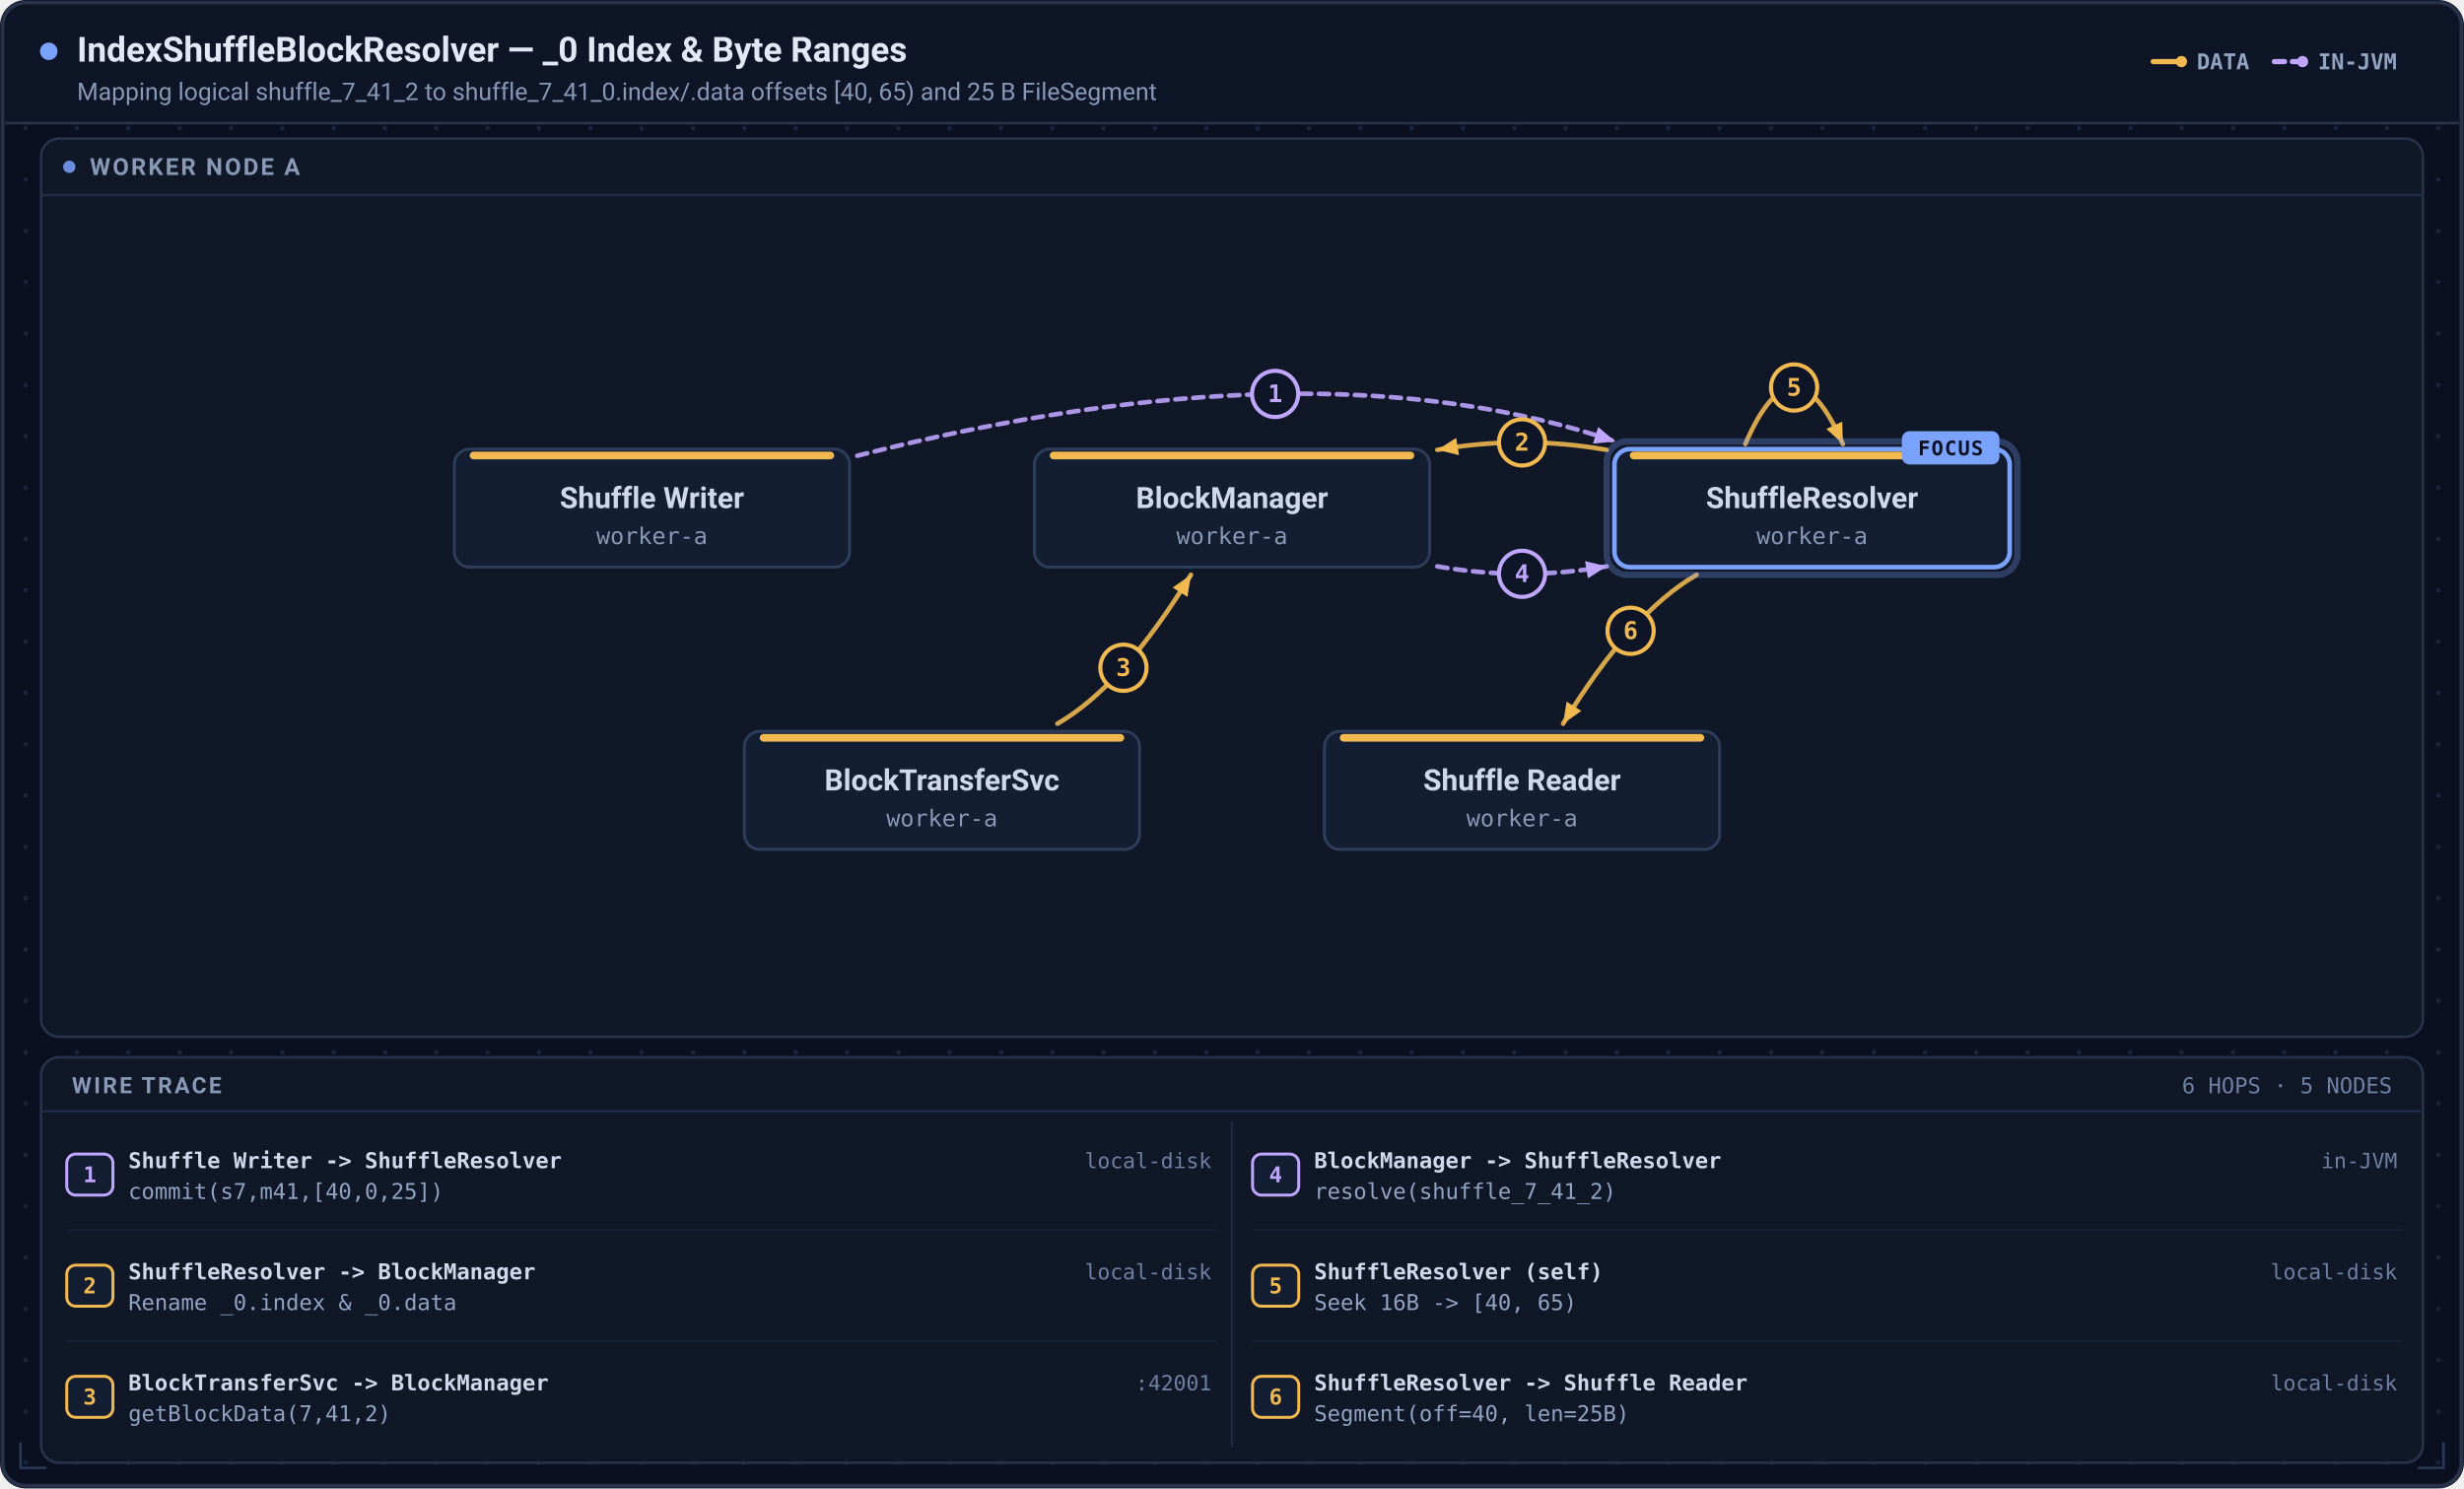
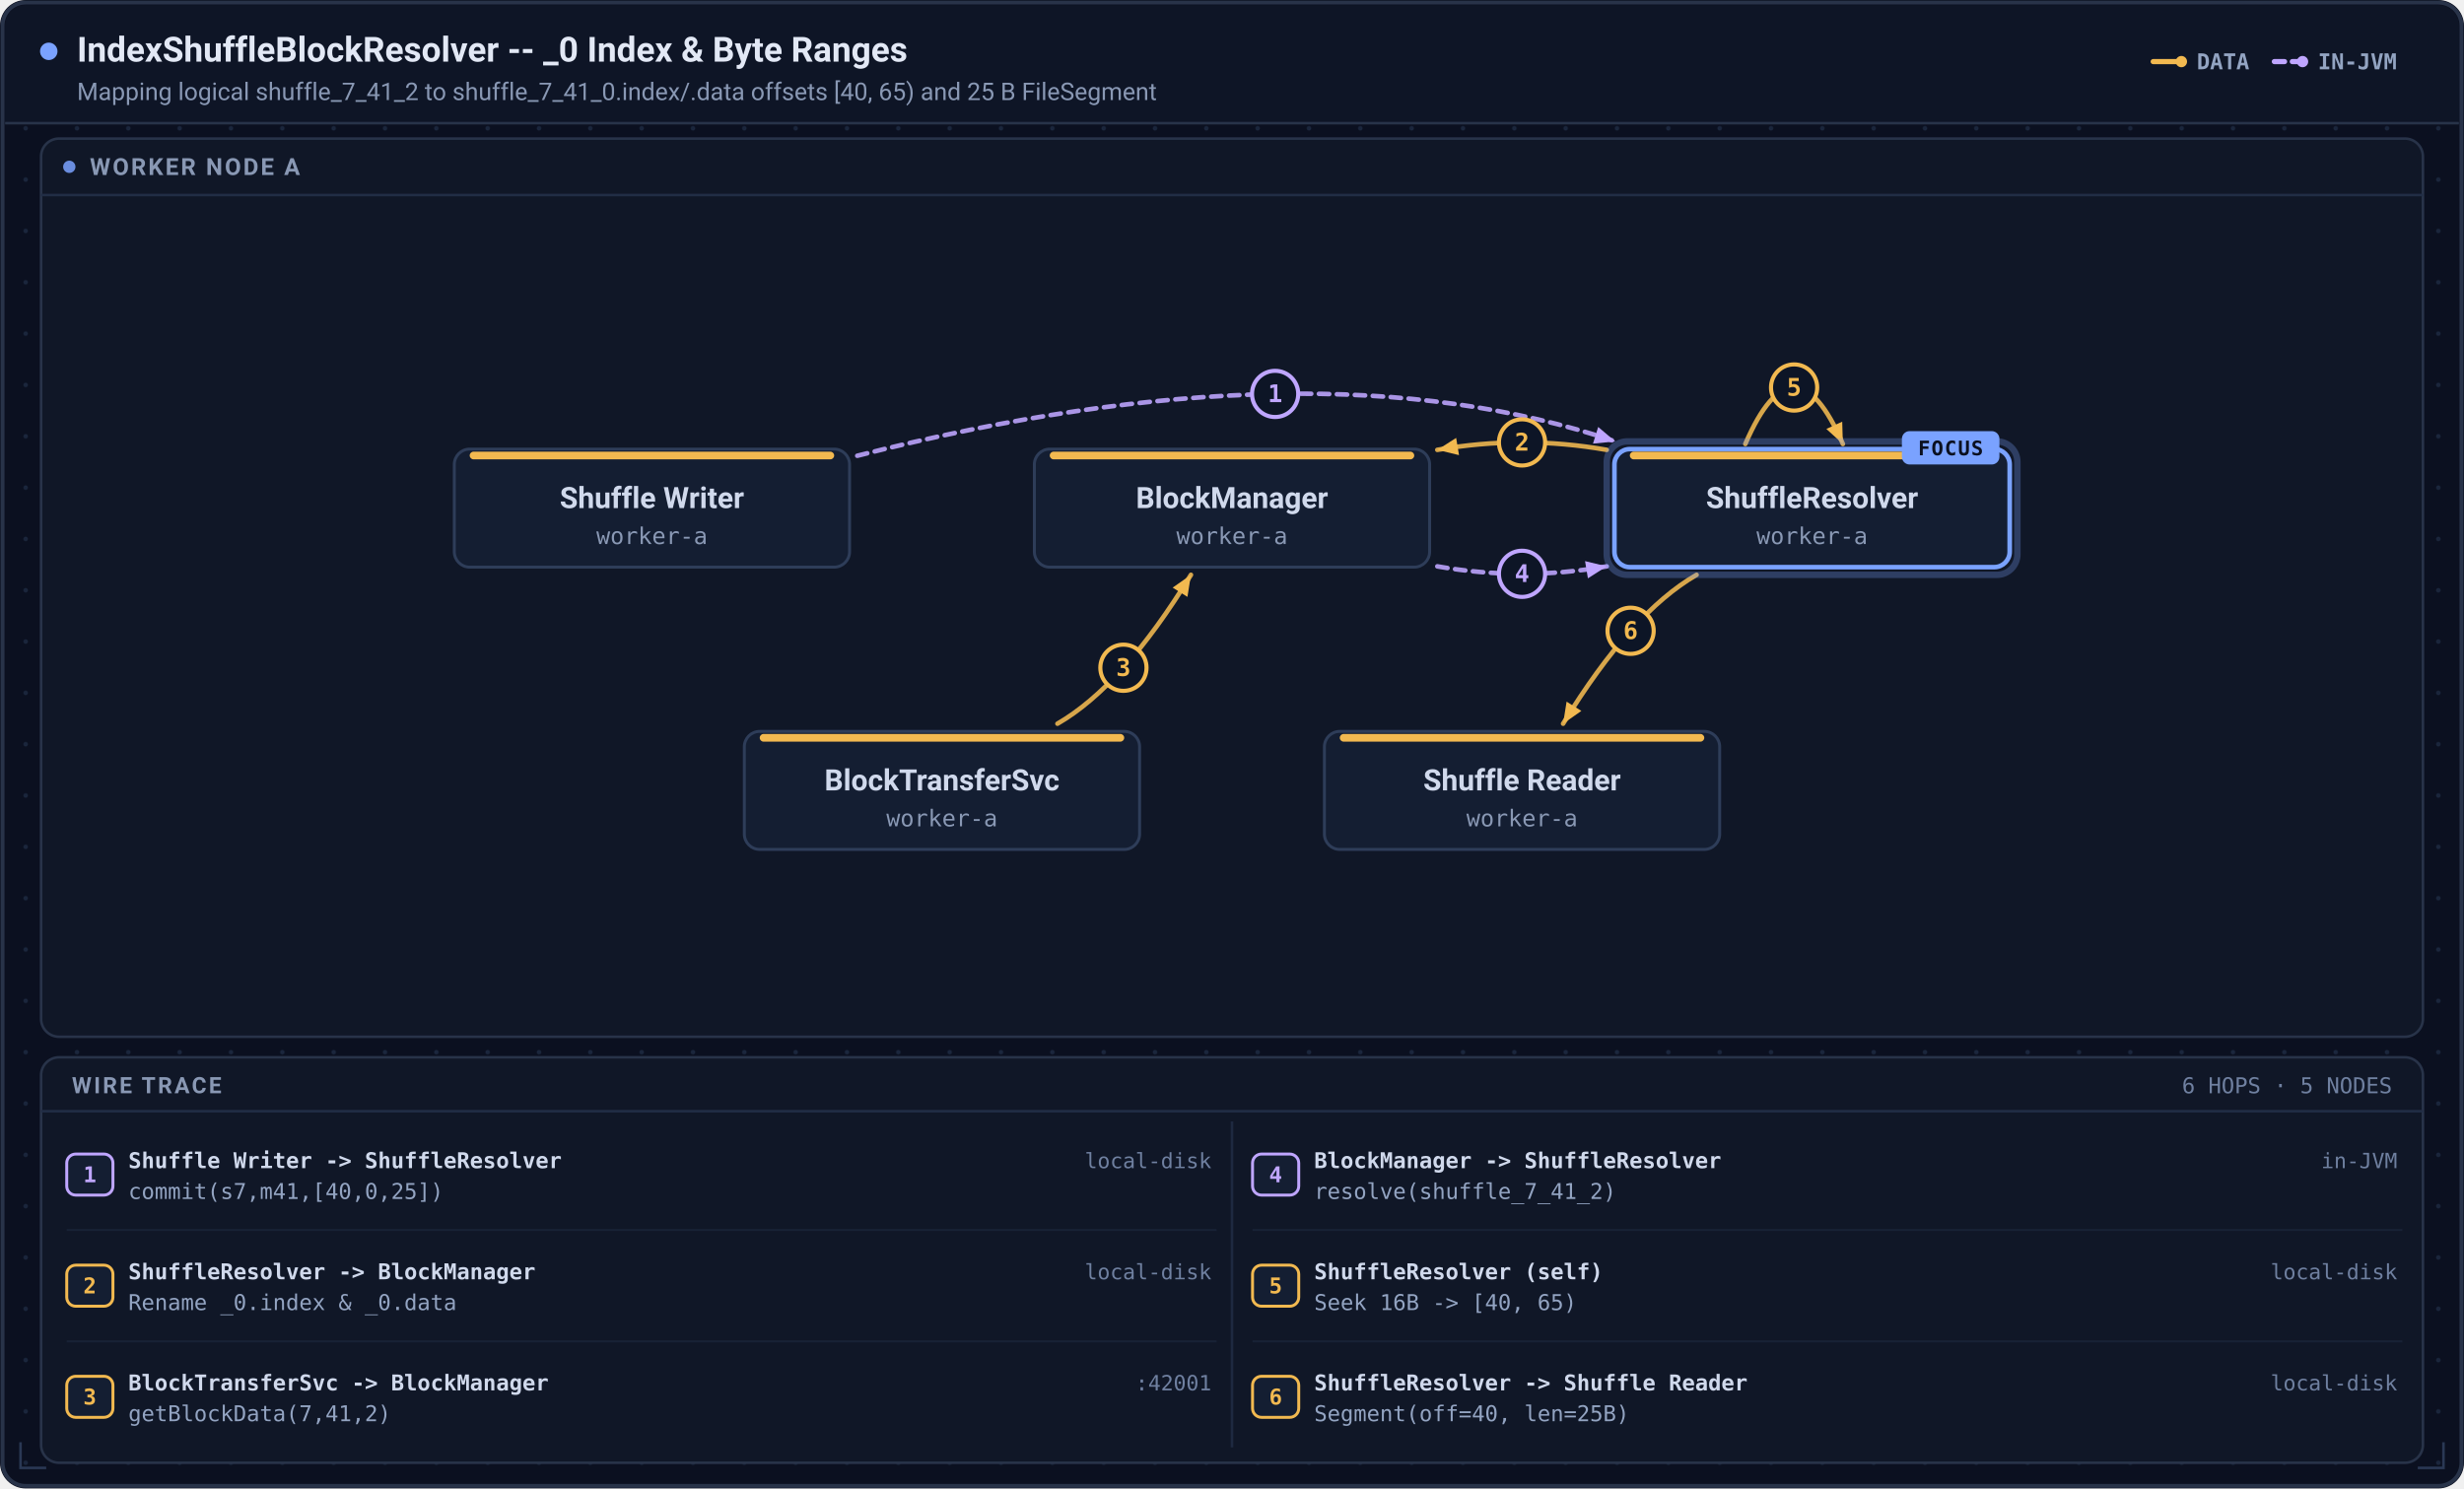
<svg xmlns="http://www.w3.org/2000/svg" width="960" height="580" viewBox="0 0 960 580" role="img" aria-labelledby="topo-title" aria-describedby="topo-desc">
  <defs>
    <pattern id="bp-grid" width="20" height="20" patternUnits="userSpaceOnUse">
      <circle cx="10" cy="10" r="0.9" fill="#1a253b" />
    </pattern>
  </defs>
  <style>
.f-sans { font-family: system-ui, -apple-system, 'Segoe UI', Roboto, Helvetica, Arial, sans-serif; }
.f-mono { font-family: ui-monospace, 'Cascadia Code', 'SFMono-Regular', Menlo, Consolas, monospace; }
@keyframes packet-travel {
  0% { transform: translate(334px, 177.6px); color: #bfa6ff; opacity: 0; }
  0.67% { transform: translate(334px, 177.6px); color: #bfa6ff; opacity: 1; }
  5.17% { transform: translate(444.9px, 156.9px); color: #bfa6ff; opacity: 1; }
  9.67% { transform: translate(545.3px, 155px); color: #bfa6ff; opacity: 1; }
  14.17% { transform: translate(629.3px, 172px); color: #bfa6ff; opacity: 1; }
  15.33% { transform: translate(629.3px, 172px); color: #bfa6ff; opacity: 0; }
  16.00% { transform: translate(626px, 175.3px); color: #f2b950; opacity: 0; }
  17.33% { transform: translate(626px, 175.3px); color: #f2b950; opacity: 1; }
  21.83% { transform: translate(604.2px, 172.8px); color: #f2b950; opacity: 1; }
  26.33% { transform: translate(581.8px, 172.8px); color: #f2b950; opacity: 1; }
  30.83% { transform: translate(560px, 175.3px); color: #f2b950; opacity: 1; }
  32.00% { transform: translate(560px, 175.3px); color: #f2b950; opacity: 0; }
  32.67% { transform: translate(412px, 282px); color: #f2b950; opacity: 0; }
  34.00% { transform: translate(412px, 282px); color: #f2b950; opacity: 1; }
  38.50% { transform: translate(428.9px, 269.2px); color: #f2b950; opacity: 1; }
  43.00% { transform: translate(446.6px, 249.5px); color: #f2b950; opacity: 1; }
  47.50% { transform: translate(464px, 224px); color: #f2b950; opacity: 1; }
  48.67% { transform: translate(464px, 224px); color: #f2b950; opacity: 0; }
  49.33% { transform: translate(560px, 220.7px); color: #bfa6ff; opacity: 0; }
  50.67% { transform: translate(560px, 220.7px); color: #bfa6ff; opacity: 1; }
  55.17% { transform: translate(581.8px, 223.2px); color: #bfa6ff; opacity: 1; }
  59.67% { transform: translate(604.2px, 223.2px); color: #bfa6ff; opacity: 1; }
  64.17% { transform: translate(626px, 220.7px); color: #bfa6ff; opacity: 1; }
  65.33% { transform: translate(626px, 220.7px); color: #bfa6ff; opacity: 0; }
  66.00% { transform: translate(680px, 173px); color: #f2b950; opacity: 0; }
  67.33% { transform: translate(680px, 173px); color: #f2b950; opacity: 1; }
  71.83% { transform: translate(692.5px, 153.5px); color: #f2b950; opacity: 1; }
  76.33% { transform: translate(705.5px, 153.5px); color: #f2b950; opacity: 1; }
  80.83% { transform: translate(718px, 173px); color: #f2b950; opacity: 1; }
  82.00% { transform: translate(718px, 173px); color: #f2b950; opacity: 0; }
  82.67% { transform: translate(661px, 224px); color: #f2b950; opacity: 0; }
  84.00% { transform: translate(661px, 224px); color: #f2b950; opacity: 1; }
  88.50% { transform: translate(644.1px, 236.8px); color: #f2b950; opacity: 1; }
  93.00% { transform: translate(626.4px, 256.5px); color: #f2b950; opacity: 1; }
  97.50% { transform: translate(609px, 282px); color: #f2b950; opacity: 1; }
  98.67% { transform: translate(609px, 282px); color: #f2b950; opacity: 0; }
  100% { transform: translate(334px, 177.6px); color: #bfa6ff; opacity: 0; }
}
#packet-orb {
  opacity: 0;
  animation: packet-travel 9s linear infinite;
}
@media (prefers-reduced-motion: reduce) {
  #packet-orb { display: none; animation: none; }
}
</style>
  <rect x="0" y="0" width="960" height="580" rx="10" fill="#0b1020" />
  <rect x="1" y="1" width="958" height="578" rx="9" fill="url(#bp-grid)" />
  <rect x="1" y="1" width="958" height="578" rx="9" fill="none" stroke="#283349" stroke-width="1.5" />
  <g stroke="#344666" stroke-width="1" fill="none" opacity="0.75">
    <path d="M 8 18 V 8 H 18" />
    <path d="M 942 8 H 952 V 18" />
    <path d="M 8 562 V 572 H 18" />
    <path d="M 942 572 H 952 V 562" />
  </g>
  <g class="header-band">
    <path d="M 10 2 H 950 A 8 8 0 0 1 958 10 V 48 H 2 V 10 A 8 8 0 0 1 10 2 Z" fill="#0e1526" />
    <line x1="2" y1="48" x2="958" y2="48" stroke="#283349" stroke-width="1" />
    <circle cx="19" cy="20" r="3.4" fill="#7aa2ff" />
-     <text class="f-sans" x="30" y="24" fill="#e2e8f5" font-size="13.5" font-weight="700">IndexShuffleBlockResolver — _0 Index &amp; Byte Ranges</text>
+     <text class="f-sans" x="30" y="24" fill="#e2e8f5" font-size="13.5" font-weight="700">IndexShuffleBlockResolver -- _0 Index &amp; Byte Ranges</text>
    <text class="f-sans" x="30" y="39" fill="#8998b4" font-size="9.5">Mapping logical shuffle_7_41_2 to shuffle_7_41_0.index/.data offsets [40, 65) and 25 B FileSegment</text>
    <g class="channel-legend">
      <line x1="838.9" y1="24" x2="849.9" y2="24" stroke="#f2b950" stroke-width="2" stroke-linecap="round" />
      <circle cx="849.9" cy="24" r="2.2" fill="#f2b950" />
      <text class="f-mono" x="855.9" y="27" fill="#93a4c2" font-size="8.5" font-weight="600">DATA</text>
      <line x1="886.1" y1="24" x2="897.1" y2="24" stroke="#bfa6ff" stroke-width="2" stroke-dasharray="4 3" stroke-linecap="round" />
      <circle cx="897.1" cy="24" r="2.2" fill="#bfa6ff" />
      <text class="f-mono" x="903.1" y="27" fill="#93a4c2" font-size="8.5" font-weight="600">IN-JVM</text>
    </g>
  </g>
  <g class="topology-stage">
    <g class="host-zone" data-zone="worker-node-a">
      <rect x="16" y="54" width="928" height="350" rx="7" fill="#101727" stroke="#283349" stroke-width="1" />
      <line x1="16" y1="76" x2="944" y2="76" stroke="#212d45" stroke-width="1" />
      <circle cx="27" cy="65" r="2.4" fill="#7aa2ff" fill-opacity="0.85" />
      <text class="f-sans" x="35" y="68.2" fill="#8998b4" font-size="9.2" font-weight="700" letter-spacing="0.09em">WORKER NODE A</text>
    </g>
    <g class="topo-edge" data-from="shuffle-writer" data-to="shuffle-block-resolver">
      <path d="M 334 177.6 Q 512 132.2 629.3 172" fill="none" stroke="#bfa6ff" stroke-width="1.8" stroke-opacity="0.88" stroke-dasharray="4 3" stroke-linecap="round" />
      <polygon points="-8,-3.4 0,0 -8,3.4" fill="#bfa6ff" transform="translate(629.3, 172) rotate(17.3)" />
    </g>
    <g class="topo-edge" data-from="shuffle-block-resolver" data-to="block-manager">
      <path d="M 626 175.3 Q 593 169.5 560 175.3" fill="none" stroke="#f2b950" stroke-width="1.8" stroke-opacity="0.88" stroke-linecap="round" />
      <polygon points="-8,-3.4 0,0 -8,3.4" fill="#f2b950" transform="translate(560, 175.3) rotate(170.6)" />
    </g>
    <g class="topo-edge" data-from="block-transfer-service" data-to="block-manager">
      <path d="M 412 282 Q 437.5 267.3 464 224" fill="none" stroke="#f2b950" stroke-width="1.8" stroke-opacity="0.88" stroke-linecap="round" />
      <polygon points="-8,-3.4 0,0 -8,3.4" fill="#f2b950" transform="translate(464, 224) rotate(-58)" />
    </g>
    <g class="topo-edge" data-from="block-manager" data-to="shuffle-block-resolver">
      <path d="M 560 220.7 Q 593 226.5 626 220.7" fill="none" stroke="#bfa6ff" stroke-width="1.8" stroke-opacity="0.88" stroke-dasharray="4 3" stroke-linecap="round" />
      <polygon points="-8,-3.4 0,0 -8,3.4" fill="#bfa6ff" transform="translate(626, 220.7) rotate(-9.4)" />
    </g>
    <g class="topo-edge" data-from="shuffle-block-resolver" data-to="shuffle-block-resolver">
      <path d="M 680 173 Q 699 129 718 173" fill="none" stroke="#f2b950" stroke-width="1.8" stroke-opacity="0.88" stroke-linecap="round" />
      <polygon points="-8,-3.4 0,0 -8,3.4" fill="#f2b950" transform="translate(718, 173) rotate(65.3)" />
    </g>
    <g class="topo-edge" data-from="shuffle-block-resolver" data-to="shuffle-reader">
      <path d="M 661 224 Q 635.5 238.7 609 282" fill="none" stroke="#f2b950" stroke-width="1.8" stroke-opacity="0.88" stroke-linecap="round" />
      <polygon points="-8,-3.4 0,0 -8,3.4" fill="#f2b950" transform="translate(609, 282) rotate(122)" />
    </g>
    <g class="topo-node" data-id="shuffle-writer">
      <rect x="177" y="175" width="154" height="46" rx="6" fill="#141e32" stroke="#2e3d59" stroke-width="1.15" />
      <rect x="183" y="176" width="142" height="3" rx="1.5" fill="#f2b950" />
      <text class="f-sans" x="254" y="198" text-anchor="middle" fill="#d0d9ec" font-size="11.5" font-weight="700">Shuffle Writer</text>
      <text class="f-mono" x="254" y="212" text-anchor="middle" fill="#8998b4" font-size="9">worker-a</text>
    </g>
    <g class="topo-node" data-id="block-manager">
      <rect x="403" y="175" width="154" height="46" rx="6" fill="#141e32" stroke="#2e3d59" stroke-width="1.15" />
      <rect x="409" y="176" width="142" height="3" rx="1.5" fill="#f2b950" />
      <text class="f-sans" x="480" y="198" text-anchor="middle" fill="#d0d9ec" font-size="11.5" font-weight="700">BlockManager</text>
      <text class="f-mono" x="480" y="212" text-anchor="middle" fill="#8998b4" font-size="9">worker-a</text>
    </g>
    <g class="topo-node" data-id="shuffle-block-resolver">
      <rect x="626" y="172" width="160" height="52" rx="8" fill="none" stroke="#7aa2ff" stroke-opacity="0.28" stroke-width="2.5" />
      <rect x="629" y="175" width="154" height="46" rx="6" fill="#141e32" stroke="#7aa2ff" stroke-width="1.8" />
      <rect x="635" y="176" width="142" height="3" rx="1.5" fill="#f2b950" />
      <text class="f-sans" x="706" y="198" text-anchor="middle" fill="#d0d9ec" font-size="11.5" font-weight="700">ShuffleResolver</text>
      <text class="f-mono" x="706" y="212" text-anchor="middle" fill="#8998b4" font-size="9">worker-a</text>
      <g transform="translate(741, 168)">
        <rect x="0" y="0" width="38" height="13" rx="3" fill="#7aa2ff" />
        <text class="f-mono" x="19" y="9.4" text-anchor="middle" fill="#0b1020" font-size="7.8" font-weight="700" letter-spacing="0.06em">FOCUS</text>
      </g>
    </g>
    <g class="topo-node" data-id="block-transfer-service">
      <rect x="290" y="285" width="154" height="46" rx="6" fill="#141e32" stroke="#2e3d59" stroke-width="1.15" />
      <rect x="296" y="286" width="142" height="3" rx="1.5" fill="#f2b950" />
      <text class="f-sans" x="367" y="308" text-anchor="middle" fill="#d0d9ec" font-size="11.5" font-weight="700">BlockTransferSvc</text>
      <text class="f-mono" x="367" y="322" text-anchor="middle" fill="#8998b4" font-size="9">worker-a</text>
    </g>
    <g class="topo-node" data-id="shuffle-reader">
      <rect x="516" y="285" width="154" height="46" rx="6" fill="#141e32" stroke="#2e3d59" stroke-width="1.15" />
      <rect x="522" y="286" width="142" height="3" rx="1.5" fill="#f2b950" />
      <text class="f-sans" x="593" y="308" text-anchor="middle" fill="#d0d9ec" font-size="11.5" font-weight="700">Shuffle Reader</text>
      <text class="f-mono" x="593" y="322" text-anchor="middle" fill="#8998b4" font-size="9">worker-a</text>
    </g>
    <g class="hop-badge" data-hop="1">
      <circle cx="496.8" cy="153.5" r="9" fill="#0d1526" stroke="#bfa6ff" stroke-width="1.6" />
      <text class="f-mono" x="496.8" y="156.7" text-anchor="middle" fill="#bfa6ff" font-size="9.5" font-weight="700">1</text>
    </g>
    <g class="hop-badge" data-hop="2">
      <circle cx="593" cy="172.4" r="9" fill="#0d1526" stroke="#f2b950" stroke-width="1.6" />
      <text class="f-mono" x="593" y="175.6" text-anchor="middle" fill="#f2b950" font-size="9.5" font-weight="700">2</text>
    </g>
    <g class="hop-badge" data-hop="3">
      <circle cx="437.7" cy="260.2" r="9" fill="#0d1526" stroke="#f2b950" stroke-width="1.6" />
      <text class="f-mono" x="437.7" y="263.4" text-anchor="middle" fill="#f2b950" font-size="9.5" font-weight="700">3</text>
    </g>
    <g class="hop-badge" data-hop="4">
      <circle cx="593" cy="223.6" r="9" fill="#0d1526" stroke="#bfa6ff" stroke-width="1.6" />
      <text class="f-mono" x="593" y="226.8" text-anchor="middle" fill="#bfa6ff" font-size="9.5" font-weight="700">4</text>
    </g>
    <g class="hop-badge" data-hop="5">
      <circle cx="699" cy="151" r="9" fill="#0d1526" stroke="#f2b950" stroke-width="1.6" />
      <text class="f-mono" x="699" y="154.2" text-anchor="middle" fill="#f2b950" font-size="9.5" font-weight="700">5</text>
    </g>
    <g class="hop-badge" data-hop="6">
      <circle cx="635.3" cy="245.8" r="9" fill="#0d1526" stroke="#f2b950" stroke-width="1.6" />
      <text class="f-mono" x="635.3" y="249" text-anchor="middle" fill="#f2b950" font-size="9.5" font-weight="700">6</text>
    </g>
    <g id="packet-orb" aria-hidden="true">
      <circle cx="0" cy="0" r="11" fill="currentColor" fill-opacity="0.22" />
      <circle cx="0" cy="0" r="6.2" fill="currentColor" fill-opacity="0.48" />
      <circle cx="0" cy="0" r="3.4" fill="#ffffff" stroke="currentColor" stroke-width="1.5" />
    </g>
  </g>
  <g class="wire-trace-strip">
    <rect x="16" y="412" width="928" height="158" rx="7" fill="#101727" stroke="#283349" stroke-width="1" />
    <line x1="16" y1="433" x2="944" y2="433" stroke="#212d45" stroke-width="1" />
    <text class="f-sans" x="28" y="426" fill="#8998b4" font-size="8.8" font-weight="700" letter-spacing="0.1em">WIRE TRACE</text>
    <text class="f-mono" x="932" y="426" text-anchor="end" fill="#6f80a0" font-size="8.5">6 HOPS · 5 NODES</text>
    <line x1="480" y1="437" x2="480" y2="564" stroke="#1e2940" stroke-width="1" />
    <g class="trace-row" data-hop="1">
      <rect x="26" y="449.7" width="18" height="16" rx="3.5" fill="#141e32" stroke="#bfa6ff" stroke-width="1.15" />
      <text class="f-mono" x="35" y="460.7" text-anchor="middle" fill="#bfa6ff" font-size="8.5" font-weight="700">1</text>
      <text class="f-mono" x="50" y="455.2" fill="#d0d9ec" font-size="8.5" font-weight="600">Shuffle Writer -&gt; ShuffleResolver</text>
      <text class="f-mono" x="472" y="455.2" text-anchor="end" fill="#6f80a0" font-size="8.2">local-disk</text>
      <text class="f-mono" x="50" y="467.2" fill="#93a4c2" font-size="8.5">commit(s7,m41,[40,0,25])</text>
    </g>
    <g class="trace-row" data-hop="2">
      <line x1="26" y1="479.3" x2="474" y2="479.3" stroke="#182236" stroke-width="0.75" />
      <rect x="26" y="493" width="18" height="16" rx="3.5" fill="#141e32" stroke="#f2b950" stroke-width="1.15" />
      <text class="f-mono" x="35" y="504" text-anchor="middle" fill="#f2b950" font-size="8.5" font-weight="700">2</text>
      <text class="f-mono" x="50" y="498.5" fill="#d0d9ec" font-size="8.5" font-weight="600">ShuffleResolver -&gt; BlockManager</text>
      <text class="f-mono" x="472" y="498.5" text-anchor="end" fill="#6f80a0" font-size="8.2">local-disk</text>
      <text class="f-mono" x="50" y="510.5" fill="#93a4c2" font-size="8.5">Rename _0.index &amp; _0.data</text>
    </g>
    <g class="trace-row" data-hop="3">
      <line x1="26" y1="522.7" x2="474" y2="522.7" stroke="#182236" stroke-width="0.75" />
      <rect x="26" y="536.3" width="18" height="16" rx="3.5" fill="#141e32" stroke="#f2b950" stroke-width="1.15" />
      <text class="f-mono" x="35" y="547.3" text-anchor="middle" fill="#f2b950" font-size="8.5" font-weight="700">3</text>
      <text class="f-mono" x="50" y="541.8" fill="#d0d9ec" font-size="8.5" font-weight="600">BlockTransferSvc -&gt; BlockManager</text>
      <text class="f-mono" x="472" y="541.8" text-anchor="end" fill="#6f80a0" font-size="8.2">:42001</text>
      <text class="f-mono" x="50" y="553.8" fill="#93a4c2" font-size="8.5">getBlockData(7,41,2)</text>
    </g>
    <g class="trace-row" data-hop="4">
      <rect x="488" y="449.7" width="18" height="16" rx="3.5" fill="#141e32" stroke="#bfa6ff" stroke-width="1.15" />
      <text class="f-mono" x="497" y="460.7" text-anchor="middle" fill="#bfa6ff" font-size="8.5" font-weight="700">4</text>
      <text class="f-mono" x="512" y="455.2" fill="#d0d9ec" font-size="8.5" font-weight="600">BlockManager -&gt; ShuffleResolver</text>
      <text class="f-mono" x="934" y="455.2" text-anchor="end" fill="#6f80a0" font-size="8.2">in-JVM</text>
      <text class="f-mono" x="512" y="467.2" fill="#93a4c2" font-size="8.5">resolve(shuffle_7_41_2)</text>
    </g>
    <g class="trace-row" data-hop="5">
      <line x1="488" y1="479.3" x2="936" y2="479.3" stroke="#182236" stroke-width="0.75" />
      <rect x="488" y="493" width="18" height="16" rx="3.5" fill="#141e32" stroke="#f2b950" stroke-width="1.15" />
      <text class="f-mono" x="497" y="504" text-anchor="middle" fill="#f2b950" font-size="8.5" font-weight="700">5</text>
      <text class="f-mono" x="512" y="498.5" fill="#d0d9ec" font-size="8.5" font-weight="600">ShuffleResolver (self)</text>
      <text class="f-mono" x="934" y="498.5" text-anchor="end" fill="#6f80a0" font-size="8.2">local-disk</text>
      <text class="f-mono" x="512" y="510.5" fill="#93a4c2" font-size="8.5">Seek 16B -&gt; [40, 65)</text>
    </g>
    <g class="trace-row" data-hop="6">
      <line x1="488" y1="522.7" x2="936" y2="522.7" stroke="#182236" stroke-width="0.75" />
      <rect x="488" y="536.3" width="18" height="16" rx="3.5" fill="#141e32" stroke="#f2b950" stroke-width="1.15" />
      <text class="f-mono" x="497" y="547.3" text-anchor="middle" fill="#f2b950" font-size="8.5" font-weight="700">6</text>
      <text class="f-mono" x="512" y="541.8" fill="#d0d9ec" font-size="8.5" font-weight="600">ShuffleResolver -&gt; Shuffle Reader</text>
      <text class="f-mono" x="934" y="541.8" text-anchor="end" fill="#6f80a0" font-size="8.2">local-disk</text>
      <text class="f-mono" x="512" y="553.8" fill="#93a4c2" font-size="8.5">Segment(off=40, len=25B)</text>
    </g>
  </g>
</svg>
